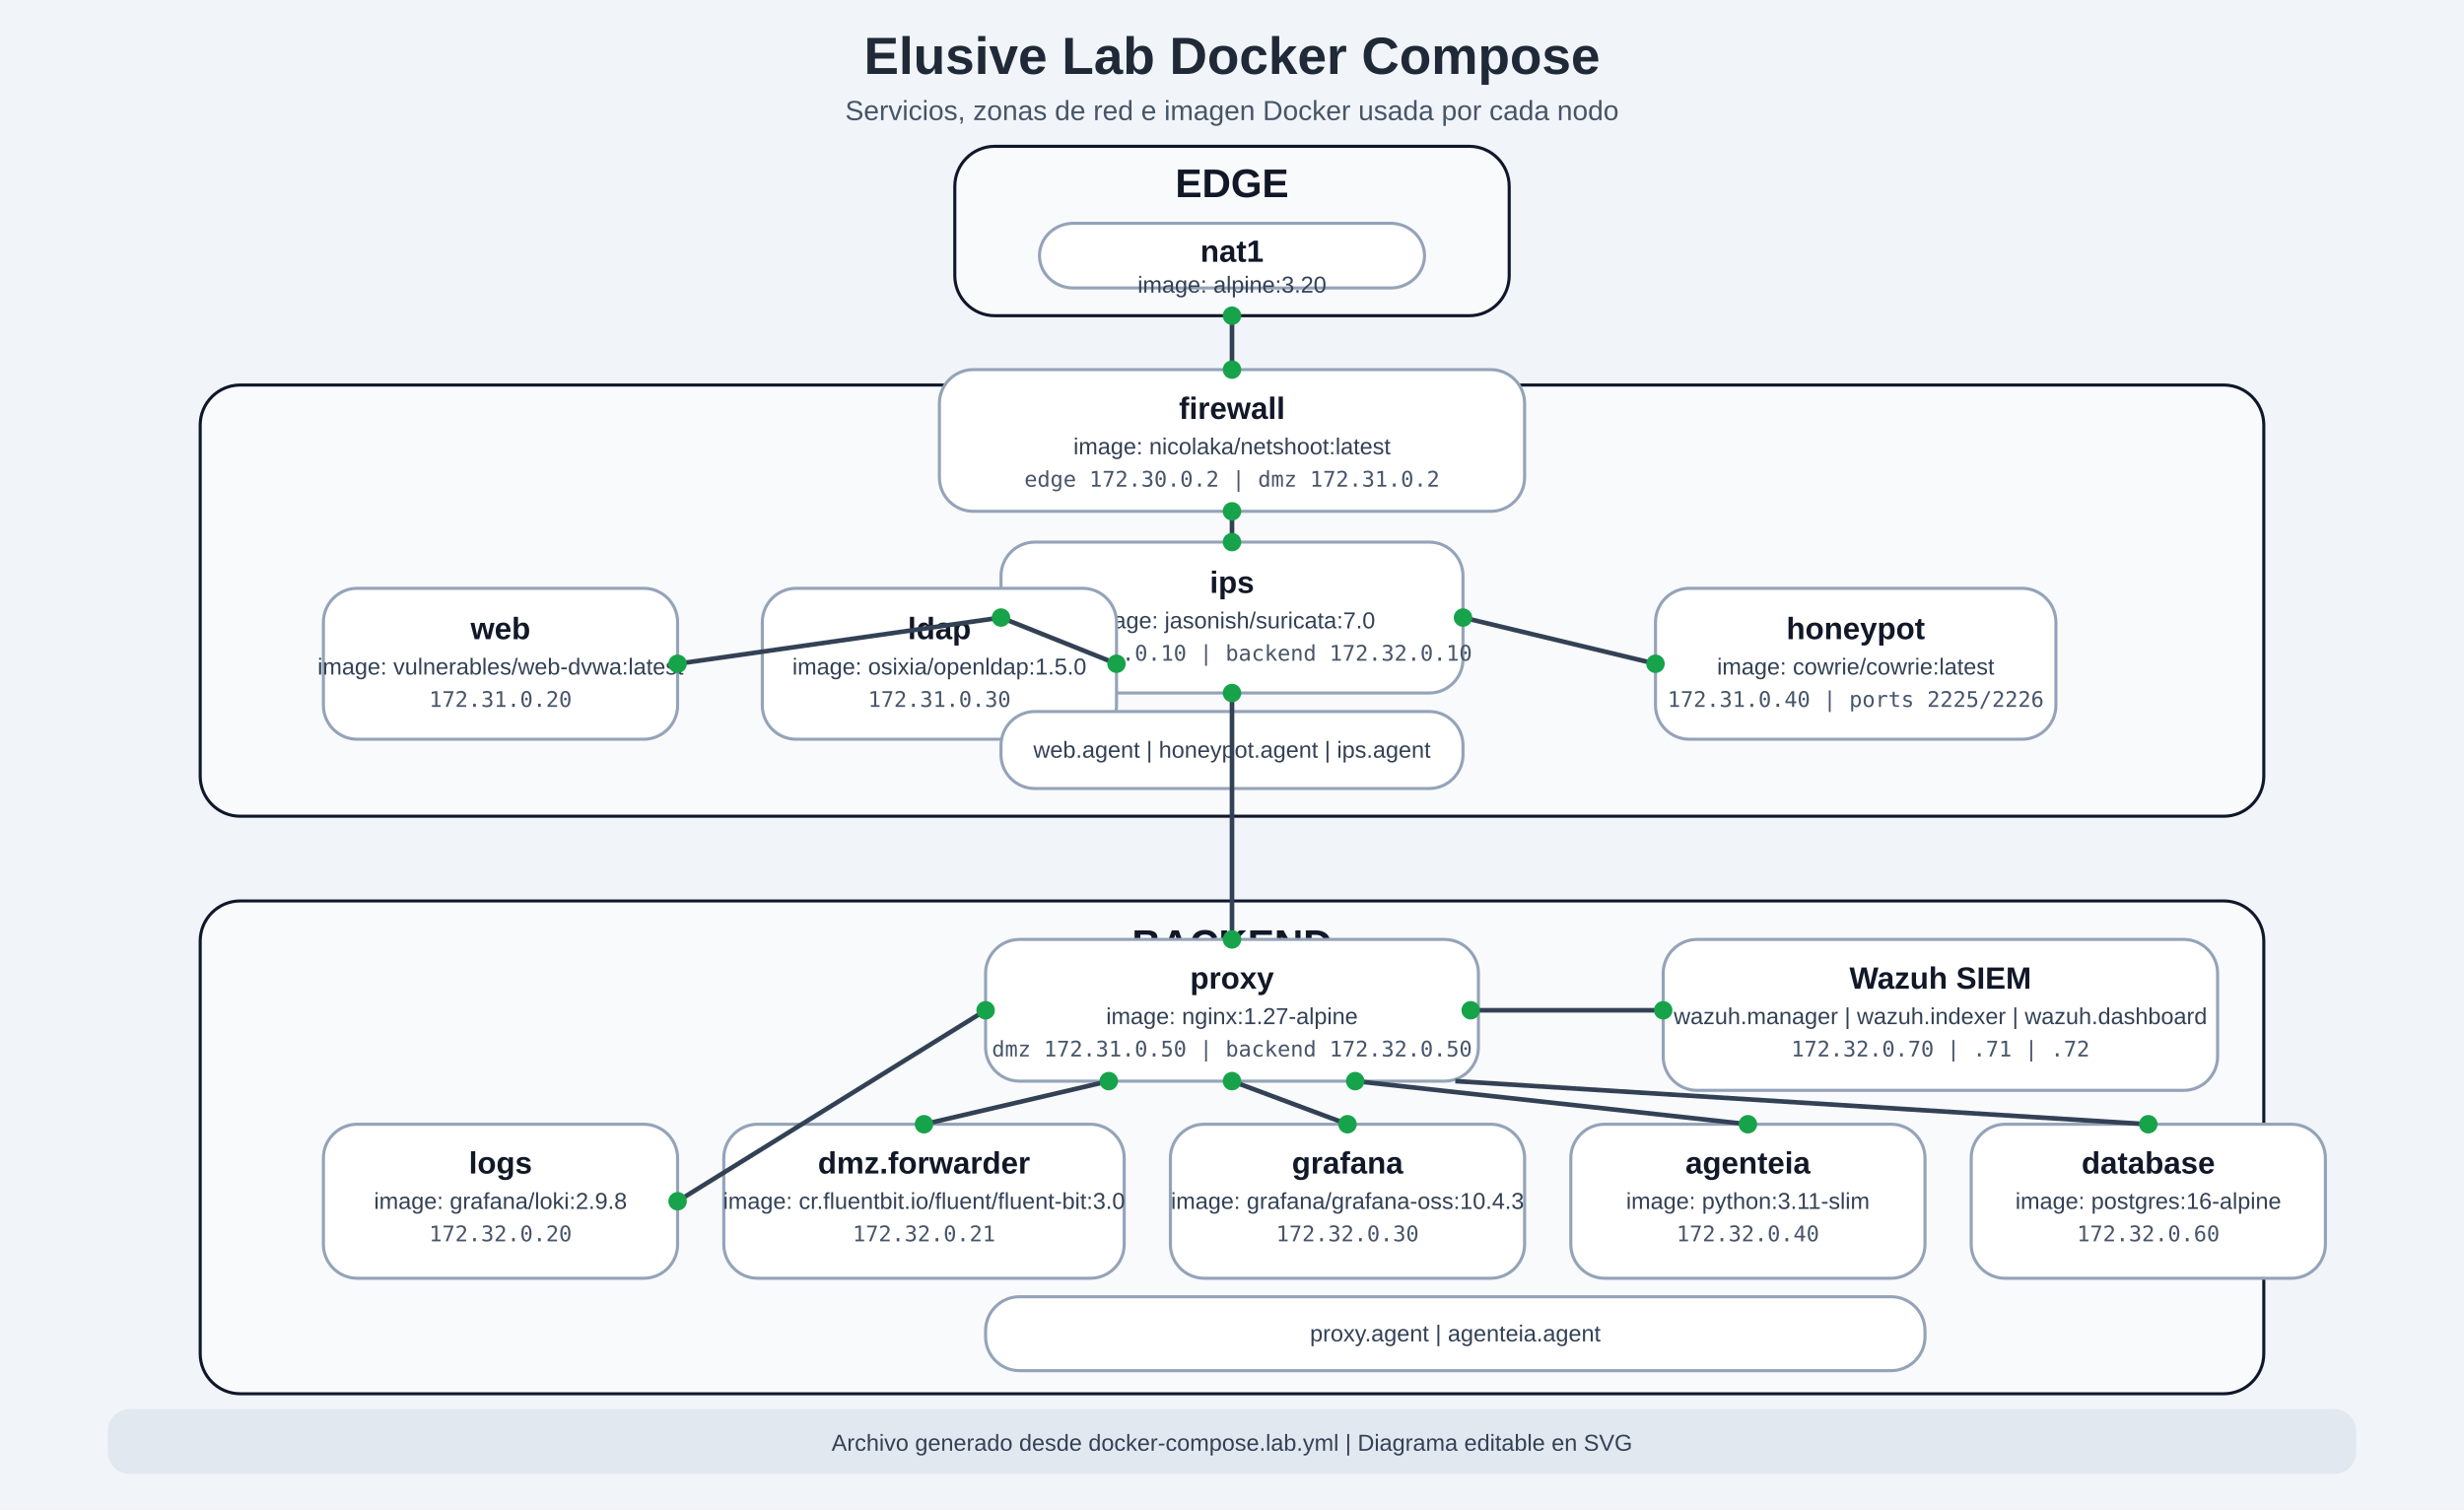
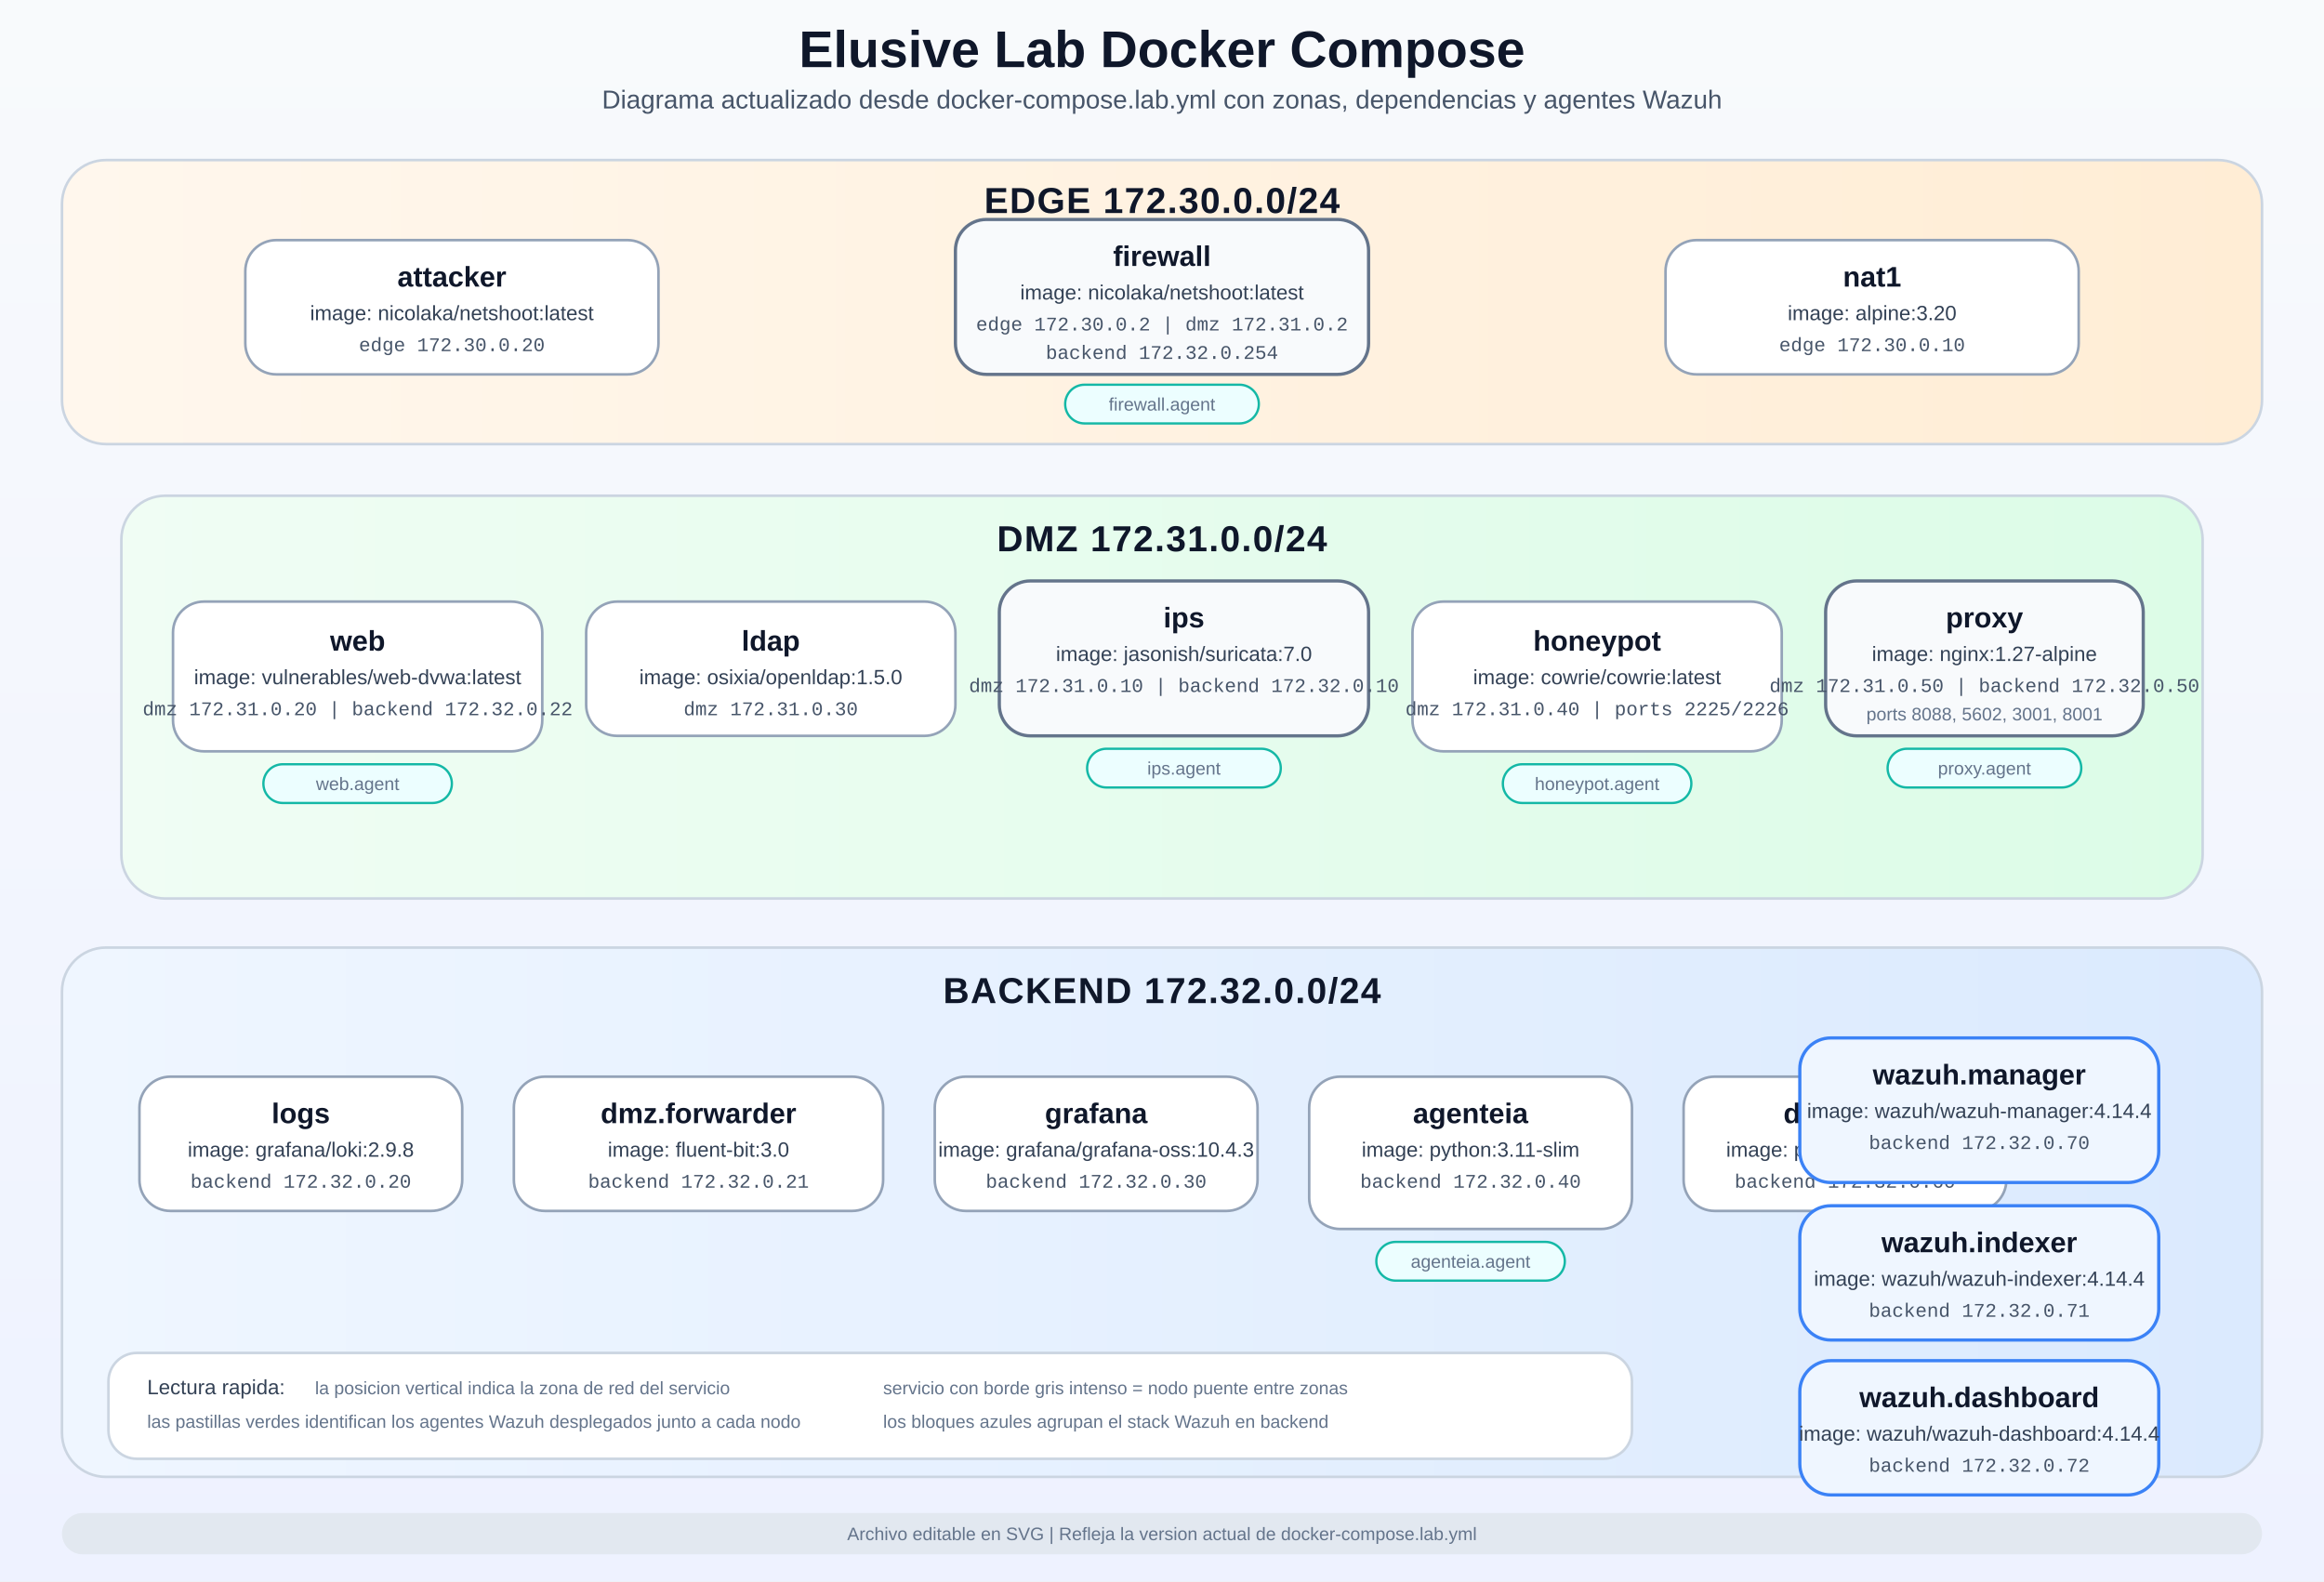
- <svg xmlns="http://www.w3.org/2000/svg" width="1600" height="980" viewBox="0 0 1600 980">
+ <svg xmlns="http://www.w3.org/2000/svg" width="1800" height="1225" viewBox="0 0 1800 1225">
  <defs>
    <style>
-       .title { font: 700 34px 'Segoe UI', Arial, sans-serif; fill: #1f2937; }
-       .subtitle { font: 500 18px 'Segoe UI', Arial, sans-serif; fill: #475569; }
-       .zone-title { font: 700 26px 'Segoe UI', Arial, sans-serif; fill: #111827; }
-       .label { font: 700 20px 'Segoe UI', Arial, sans-serif; fill: #111827; }
-       .small { font: 500 15px 'Segoe UI', Arial, sans-serif; fill: #334155; }
-       .ip { font: 500 14px 'Consolas', monospace; fill: #475569; }
-       .box { fill: #ffffff; stroke: #94a3b8; stroke-width: 2; rx: 22; ry: 22; }
-       .zone { fill: #f8fafc; stroke: #0f172a; stroke-width: 2; rx: 26; ry: 26; }
-       .edge { stroke: #334155; stroke-width: 3; fill: none; }
-       .dot { fill: #16a34a; }
+       .title { font: 700 40px 'Segoe UI', Arial, sans-serif; fill: #0f172a; }
+       .subtitle { font: 500 20px 'Segoe UI', Arial, sans-serif; fill: #475569; }
+       .zoneTitle { font: 700 28px 'Segoe UI', Arial, sans-serif; fill: #0f172a; letter-spacing: 1px; }
+       .nodeTitle { font: 700 22px 'Segoe UI', Arial, sans-serif; fill: #0f172a; }
+       .body { font: 500 16px 'Segoe UI', Arial, sans-serif; fill: #334155; }
+       .mono { font: 500 15px 'Consolas', 'Courier New', monospace; fill: #475569; }
+       .note { font: 500 14px 'Segoe UI', Arial, sans-serif; fill: #64748b; }
+       .zoneEdge { stroke: #cbd5e1; stroke-width: 2; }
+       .service { fill: #ffffff; stroke: #94a3b8; stroke-width: 2; }
+       .core { fill: #f8fafc; stroke: #64748b; stroke-width: 2.5; }
+       .wazuh { fill: #eff6ff; stroke: #3b82f6; stroke-width: 2.5; }
+       .agent { fill: #ecfeff; stroke: #14b8a6; stroke-width: 1.8; }
+       .footer { fill: #e2e8f0; }
    </style>
+     <linearGradient id="bg" x1="0" y1="0" x2="0" y2="1">
+       <stop offset="0%" stop-color="#f8fafc" />
+       <stop offset="100%" stop-color="#eef2ff" />
+     </linearGradient>
+     <linearGradient id="edgeBg" x1="0" y1="0" x2="1" y2="0">
+       <stop offset="0%" stop-color="#fff7ed" />
+       <stop offset="100%" stop-color="#ffedd5" />
+     </linearGradient>
+     <linearGradient id="dmzBg" x1="0" y1="0" x2="1" y2="0">
+       <stop offset="0%" stop-color="#f0fdf4" />
+       <stop offset="100%" stop-color="#dcfce7" />
+     </linearGradient>
+     <linearGradient id="backendBg" x1="0" y1="0" x2="1" y2="0">
+       <stop offset="0%" stop-color="#eff6ff" />
+       <stop offset="100%" stop-color="#dbeafe" />
+     </linearGradient>
  </defs>
-   <rect x="0" y="0" width="1600" height="980" fill="#f1f5f9" />
-   <text x="800" y="48" text-anchor="middle" class="title">Elusive Lab Docker Compose</text>
-   <text x="800" y="78" text-anchor="middle" class="subtitle">Servicios, zonas de red e imagen Docker usada por cada nodo</text>
-   <rect x="620" y="95" width="360" height="110" class="zone" />
-   <text x="800" y="128" text-anchor="middle" class="zone-title">EDGE</text>
-   <rect x="675" y="145" width="250" height="42" class="box" />
-   <text x="800" y="170" text-anchor="middle" class="label">nat1</text>
-   <text x="800" y="190" text-anchor="middle" class="small">image: alpine:3.20</text>
-   <rect x="130" y="250" width="1340" height="280" class="zone" />
-   <text x="800" y="286" text-anchor="middle" class="zone-title">DMZ</text>
-   <rect x="610" y="240" width="380" height="92" class="box" />
-   <text x="800" y="272" text-anchor="middle" class="label">firewall</text>
-   <text x="800" y="295" text-anchor="middle" class="small">image: nicolaka/netshoot:latest</text>
-   <text x="800" y="316" text-anchor="middle" class="ip">edge 172.30.0.2 | dmz 172.31.0.2</text>
-   <rect x="650" y="352" width="300" height="98" class="box" />
-   <text x="800" y="385" text-anchor="middle" class="label">ips</text>
-   <text x="800" y="408" text-anchor="middle" class="small">image: jasonish/suricata:7.0</text>
-   <text x="800" y="429" text-anchor="middle" class="ip">dmz 172.31.0.10 | backend 172.32.0.10</text>
-   <rect x="210" y="382" width="230" height="98" class="box" />
-   <text x="325" y="415" text-anchor="middle" class="label">web</text>
-   <text x="325" y="438" text-anchor="middle" class="small">image: vulnerables/web-dvwa:latest</text>
-   <text x="325" y="459" text-anchor="middle" class="ip">172.31.0.20</text>
-   <rect x="495" y="382" width="230" height="98" class="box" />
-   <text x="610" y="415" text-anchor="middle" class="label">ldap</text>
-   <text x="610" y="438" text-anchor="middle" class="small">image: osixia/openldap:1.5.0</text>
-   <text x="610" y="459" text-anchor="middle" class="ip">172.31.0.30</text>
-   <rect x="1075" y="382" width="260" height="98" class="box" />
-   <text x="1205" y="415" text-anchor="middle" class="label">honeypot</text>
-   <text x="1205" y="438" text-anchor="middle" class="small">image: cowrie/cowrie:latest</text>
-   <text x="1205" y="459" text-anchor="middle" class="ip">172.31.0.40 | ports 2225/2226</text>
-   <rect x="650" y="462" width="300" height="50" class="box" />
-   <text x="800" y="492" text-anchor="middle" class="small">web.agent | honeypot.agent | ips.agent</text>
-   <rect x="130" y="585" width="1340" height="320" class="zone" />
-   <text x="800" y="622" text-anchor="middle" class="zone-title">BACKEND</text>
-   <rect x="640" y="610" width="320" height="92" class="box" />
-   <text x="800" y="642" text-anchor="middle" class="label">proxy</text>
-   <text x="800" y="665" text-anchor="middle" class="small">image: nginx:1.27-alpine</text>
-   <text x="800" y="686" text-anchor="middle" class="ip">dmz 172.31.0.50 | backend 172.32.0.50</text>
-   <rect x="210" y="730" width="230" height="100" class="box" />
-   <text x="325" y="762" text-anchor="middle" class="label">logs</text>
-   <text x="325" y="785" text-anchor="middle" class="small">image: grafana/loki:2.9.8</text>
-   <text x="325" y="806" text-anchor="middle" class="ip">172.32.0.20</text>
-   <rect x="470" y="730" width="260" height="100" class="box" />
-   <text x="600" y="762" text-anchor="middle" class="label">dmz.forwarder</text>
-   <text x="600" y="785" text-anchor="middle" class="small">image: cr.fluentbit.io/fluent/fluent-bit:3.0</text>
-   <text x="600" y="806" text-anchor="middle" class="ip">172.32.0.21</text>
-   <rect x="760" y="730" width="230" height="100" class="box" />
-   <text x="875" y="762" text-anchor="middle" class="label">grafana</text>
-   <text x="875" y="785" text-anchor="middle" class="small">image: grafana/grafana-oss:10.4.3</text>
-   <text x="875" y="806" text-anchor="middle" class="ip">172.32.0.30</text>
-   <rect x="1020" y="730" width="230" height="100" class="box" />
-   <text x="1135" y="762" text-anchor="middle" class="label">agenteia</text>
-   <text x="1135" y="785" text-anchor="middle" class="small">image: python:3.11-slim</text>
-   <text x="1135" y="806" text-anchor="middle" class="ip">172.32.0.40</text>
-   <rect x="1280" y="730" width="230" height="100" class="box" />
-   <text x="1395" y="762" text-anchor="middle" class="label">database</text>
-   <text x="1395" y="785" text-anchor="middle" class="small">image: postgres:16-alpine</text>
-   <text x="1395" y="806" text-anchor="middle" class="ip">172.32.0.60</text>
-   <rect x="640" y="842" width="610" height="48" class="box" />
-   <text x="945" y="871" text-anchor="middle" class="small">proxy.agent | agenteia.agent</text>
-   <rect x="1080" y="610" width="360" height="98" class="box" />
-   <text x="1260" y="642" text-anchor="middle" class="label">Wazuh SIEM</text>
-   <text x="1260" y="665" text-anchor="middle" class="small">wazuh.manager | wazuh.indexer | wazuh.dashboard</text>
-   <text x="1260" y="686" text-anchor="middle" class="ip">172.32.0.70 | .71 | .72</text>
-   <path d="M800 205 L800 240" class="edge" />
-   <circle cx="800" cy="205" r="6" class="dot" />
-   <circle cx="800" cy="240" r="6" class="dot" />
-   <path d="M800 332 L800 352" class="edge" />
-   <circle cx="800" cy="332" r="6" class="dot" />
-   <circle cx="800" cy="352" r="6" class="dot" />
-   <path d="M650 401 L440 431" class="edge" />
-   <path d="M650 401 L725 431" class="edge" />
-   <path d="M950 401 L1075 431" class="edge" />
-   <path d="M800 450 L800 610" class="edge" />
-   <circle cx="650" cy="401" r="6" class="dot" />
-   <circle cx="950" cy="401" r="6" class="dot" />
-   <circle cx="440" cy="431" r="6" class="dot" />
-   <circle cx="725" cy="431" r="6" class="dot" />
-   <circle cx="1075" cy="431" r="6" class="dot" />
-   <circle cx="800" cy="450" r="6" class="dot" />
-   <circle cx="800" cy="610" r="6" class="dot" />
-   <path d="M640 656 L440 780" class="edge" />
-   <path d="M720 702 L600 730" class="edge" />
-   <path d="M800 702 L875 730" class="edge" />
-   <path d="M880 702 L1135 730" class="edge" />
-   <path d="M955 656 L1080 656" class="edge" />
-   <path d="M945 702 L1395 730" class="edge" />
-   <circle cx="640" cy="656" r="6" class="dot" />
-   <circle cx="720" cy="702" r="6" class="dot" />
-   <circle cx="800" cy="702" r="6" class="dot" />
-   <circle cx="880" cy="702" r="6" class="dot" />
-   <circle cx="955" cy="656" r="6" class="dot" />
-   <circle cx="1080" cy="656" r="6" class="dot" />
-   <circle cx="440" cy="780" r="6" class="dot" />
-   <circle cx="600" cy="730" r="6" class="dot" />
-   <circle cx="875" cy="730" r="6" class="dot" />
-   <circle cx="1135" cy="730" r="6" class="dot" />
-   <circle cx="1395" cy="730" r="6" class="dot" />
-   <rect x="70" y="915" width="1460" height="42" rx="14" ry="14" fill="#e2e8f0" />
-   <text x="800" y="942" text-anchor="middle" class="small">Archivo generado desde docker-compose.lab.yml | Diagrama editable en SVG</text>
+   <rect x="0" y="0" width="1800" height="1225" fill="url(#bg)" />
+   <text x="900" y="52" text-anchor="middle" class="title">Elusive Lab Docker Compose</text>
+   <text x="900" y="84" text-anchor="middle" class="subtitle">Diagrama actualizado desde docker-compose.lab.yml con zonas, dependencias y agentes Wazuh</text>
+   <rect x="48" y="124" width="1704" height="220" rx="34" ry="34" fill="url(#edgeBg)" class="zoneEdge" />
+   <text x="900" y="165" text-anchor="middle" class="zoneTitle">EDGE 172.30.0.0/24</text>
+   <rect x="94" y="384" width="1612" height="312" rx="34" ry="34" fill="url(#dmzBg)" class="zoneEdge" />
+   <text x="900" y="427" text-anchor="middle" class="zoneTitle">DMZ 172.31.0.0/24</text>
+   <rect x="48" y="734" width="1704" height="410" rx="34" ry="34" fill="url(#backendBg)" class="zoneEdge" />
+   <text x="900" y="777" text-anchor="middle" class="zoneTitle">BACKEND 172.32.0.0/24</text>
+   <rect x="190" y="186" width="320" height="104" rx="24" ry="24" class="service" />
+   <text x="350" y="222" text-anchor="middle" class="nodeTitle">attacker</text>
+   <text x="350" y="248" text-anchor="middle" class="body">image: nicolaka/netshoot:latest</text>
+   <text x="350" y="272" text-anchor="middle" class="mono">edge 172.30.0.20</text>
+   <rect x="740" y="170" width="320" height="120" rx="24" ry="24" class="core" />
+   <text x="900" y="206" text-anchor="middle" class="nodeTitle">firewall</text>
+   <text x="900" y="232" text-anchor="middle" class="body">image: nicolaka/netshoot:latest</text>
+   <text x="900" y="256" text-anchor="middle" class="mono">edge 172.30.0.2 | dmz 172.31.0.2</text>
+   <text x="900" y="278" text-anchor="middle" class="mono">backend 172.32.0.254</text>
+   <rect x="825" y="298" width="150" height="30" rx="15" ry="15" class="agent" />
+   <text x="900" y="318" text-anchor="middle" class="note">firewall.agent</text>
+   <rect x="1290" y="186" width="320" height="104" rx="24" ry="24" class="service" />
+   <text x="1450" y="222" text-anchor="middle" class="nodeTitle">nat1</text>
+   <text x="1450" y="248" text-anchor="middle" class="body">image: alpine:3.20</text>
+   <text x="1450" y="272" text-anchor="middle" class="mono">edge 172.30.0.10</text>
+   <rect x="134" y="466" width="286" height="116" rx="24" ry="24" class="service" />
+   <text x="277" y="504" text-anchor="middle" class="nodeTitle">web</text>
+   <text x="277" y="530" text-anchor="middle" class="body">image: vulnerables/web-dvwa:latest</text>
+   <text x="277" y="554" text-anchor="middle" class="mono">dmz 172.31.0.20 | backend 172.32.0.22</text>
+   <rect x="204" y="592" width="146" height="30" rx="15" ry="15" class="agent" />
+   <text x="277" y="612" text-anchor="middle" class="note">web.agent</text>
+   <rect x="454" y="466" width="286" height="104" rx="24" ry="24" class="service" />
+   <text x="597" y="504" text-anchor="middle" class="nodeTitle">ldap</text>
+   <text x="597" y="530" text-anchor="middle" class="body">image: osixia/openldap:1.5.0</text>
+   <text x="597" y="554" text-anchor="middle" class="mono">dmz 172.31.0.30</text>
+   <rect x="774" y="450" width="286" height="120" rx="24" ry="24" class="core" />
+   <text x="917" y="486" text-anchor="middle" class="nodeTitle">ips</text>
+   <text x="917" y="512" text-anchor="middle" class="body">image: jasonish/suricata:7.0</text>
+   <text x="917" y="536" text-anchor="middle" class="mono">dmz 172.31.0.10 | backend 172.32.0.10</text>
+   <rect x="842" y="580" width="150" height="30" rx="15" ry="15" class="agent" />
+   <text x="917" y="600" text-anchor="middle" class="note">ips.agent</text>
+   <rect x="1094" y="466" width="286" height="116" rx="24" ry="24" class="service" />
+   <text x="1237" y="504" text-anchor="middle" class="nodeTitle">honeypot</text>
+   <text x="1237" y="530" text-anchor="middle" class="body">image: cowrie/cowrie:latest</text>
+   <text x="1237" y="554" text-anchor="middle" class="mono">dmz 172.31.0.40 | ports 2225/2226</text>
+   <rect x="1164" y="592" width="146" height="30" rx="15" ry="15" class="agent" />
+   <text x="1237" y="612" text-anchor="middle" class="note">honeypot.agent</text>
+   <rect x="1414" y="450" width="246" height="120" rx="24" ry="24" class="core" />
+   <text x="1537" y="486" text-anchor="middle" class="nodeTitle">proxy</text>
+   <text x="1537" y="512" text-anchor="middle" class="body">image: nginx:1.27-alpine</text>
+   <text x="1537" y="536" text-anchor="middle" class="mono">dmz 172.31.0.50 | backend 172.32.0.50</text>
+   <text x="1537" y="558" text-anchor="middle" class="note">ports 8088, 5602, 3001, 8001</text>
+   <rect x="1462" y="580" width="150" height="30" rx="15" ry="15" class="agent" />
+   <text x="1537" y="600" text-anchor="middle" class="note">proxy.agent</text>
+   <rect x="108" y="834" width="250" height="104" rx="24" ry="24" class="service" />
+   <text x="233" y="870" text-anchor="middle" class="nodeTitle">logs</text>
+   <text x="233" y="896" text-anchor="middle" class="body">image: grafana/loki:2.9.8</text>
+   <text x="233" y="920" text-anchor="middle" class="mono">backend 172.32.0.20</text>
+   <rect x="398" y="834" width="286" height="104" rx="24" ry="24" class="service" />
+   <text x="541" y="870" text-anchor="middle" class="nodeTitle">dmz.forwarder</text>
+   <text x="541" y="896" text-anchor="middle" class="body">image: fluent-bit:3.0</text>
+   <text x="541" y="920" text-anchor="middle" class="mono">backend 172.32.0.21</text>
+   <rect x="724" y="834" width="250" height="104" rx="24" ry="24" class="service" />
+   <text x="849" y="870" text-anchor="middle" class="nodeTitle">grafana</text>
+   <text x="849" y="896" text-anchor="middle" class="body">image: grafana/grafana-oss:10.4.3</text>
+   <text x="849" y="920" text-anchor="middle" class="mono">backend 172.32.0.30</text>
+   <rect x="1014" y="834" width="250" height="118" rx="24" ry="24" class="service" />
+   <text x="1139" y="870" text-anchor="middle" class="nodeTitle">agenteia</text>
+   <text x="1139" y="896" text-anchor="middle" class="body">image: python:3.11-slim</text>
+   <text x="1139" y="920" text-anchor="middle" class="mono">backend 172.32.0.40</text>
+   <rect x="1066" y="962" width="146" height="30" rx="15" ry="15" class="agent" />
+   <text x="1139" y="982" text-anchor="middle" class="note">agenteia.agent</text>
+   <rect x="1304" y="834" width="250" height="104" rx="24" ry="24" class="service" />
+   <text x="1429" y="870" text-anchor="middle" class="nodeTitle">database</text>
+   <text x="1429" y="896" text-anchor="middle" class="body">image: postgres:16-alpine</text>
+   <text x="1429" y="920" text-anchor="middle" class="mono">backend 172.32.0.60</text>
+   <rect x="1394" y="804" width="278" height="112" rx="24" ry="24" class="wazuh" />
+   <text x="1533" y="840" text-anchor="middle" class="nodeTitle">wazuh.manager</text>
+   <text x="1533" y="866" text-anchor="middle" class="body">image: wazuh/wazuh-manager:4.14.4</text>
+   <text x="1533" y="890" text-anchor="middle" class="mono">backend 172.32.0.70</text>
+   <rect x="1394" y="934" width="278" height="104" rx="24" ry="24" class="wazuh" />
+   <text x="1533" y="970" text-anchor="middle" class="nodeTitle">wazuh.indexer</text>
+   <text x="1533" y="996" text-anchor="middle" class="body">image: wazuh/wazuh-indexer:4.14.4</text>
+   <text x="1533" y="1020" text-anchor="middle" class="mono">backend 172.32.0.71</text>
+   <rect x="1394" y="1054" width="278" height="104" rx="24" ry="24" class="wazuh" />
+   <text x="1533" y="1090" text-anchor="middle" class="nodeTitle">wazuh.dashboard</text>
+   <text x="1533" y="1116" text-anchor="middle" class="body">image: wazuh/wazuh-dashboard:4.14.4</text>
+   <text x="1533" y="1140" text-anchor="middle" class="mono">backend 172.32.0.72</text>
+   <rect x="84" y="1048" width="1180" height="82" rx="22" ry="22" fill="#ffffff" stroke="#cbd5e1" stroke-width="2" />
+   <text x="114" y="1080" class="body">Lectura rapida:</text>
+   <text x="244" y="1080" class="note">la posicion vertical indica la zona de red del servicio</text>
+   <text x="114" y="1106" class="note">las pastillas verdes identifican los agentes Wazuh desplegados junto a cada nodo</text>
+   <text x="684" y="1080" class="note">servicio con borde gris intenso = nodo puente entre zonas</text>
+   <text x="684" y="1106" class="note">los bloques azules agrupan el stack Wazuh en backend</text>
+   <rect x="48" y="1172" width="1704" height="32" rx="16" ry="16" class="footer" />
+   <text x="900" y="1193" text-anchor="middle" class="note">Archivo editable en SVG | Refleja la version actual de docker-compose.lab.yml</text>
</svg>
